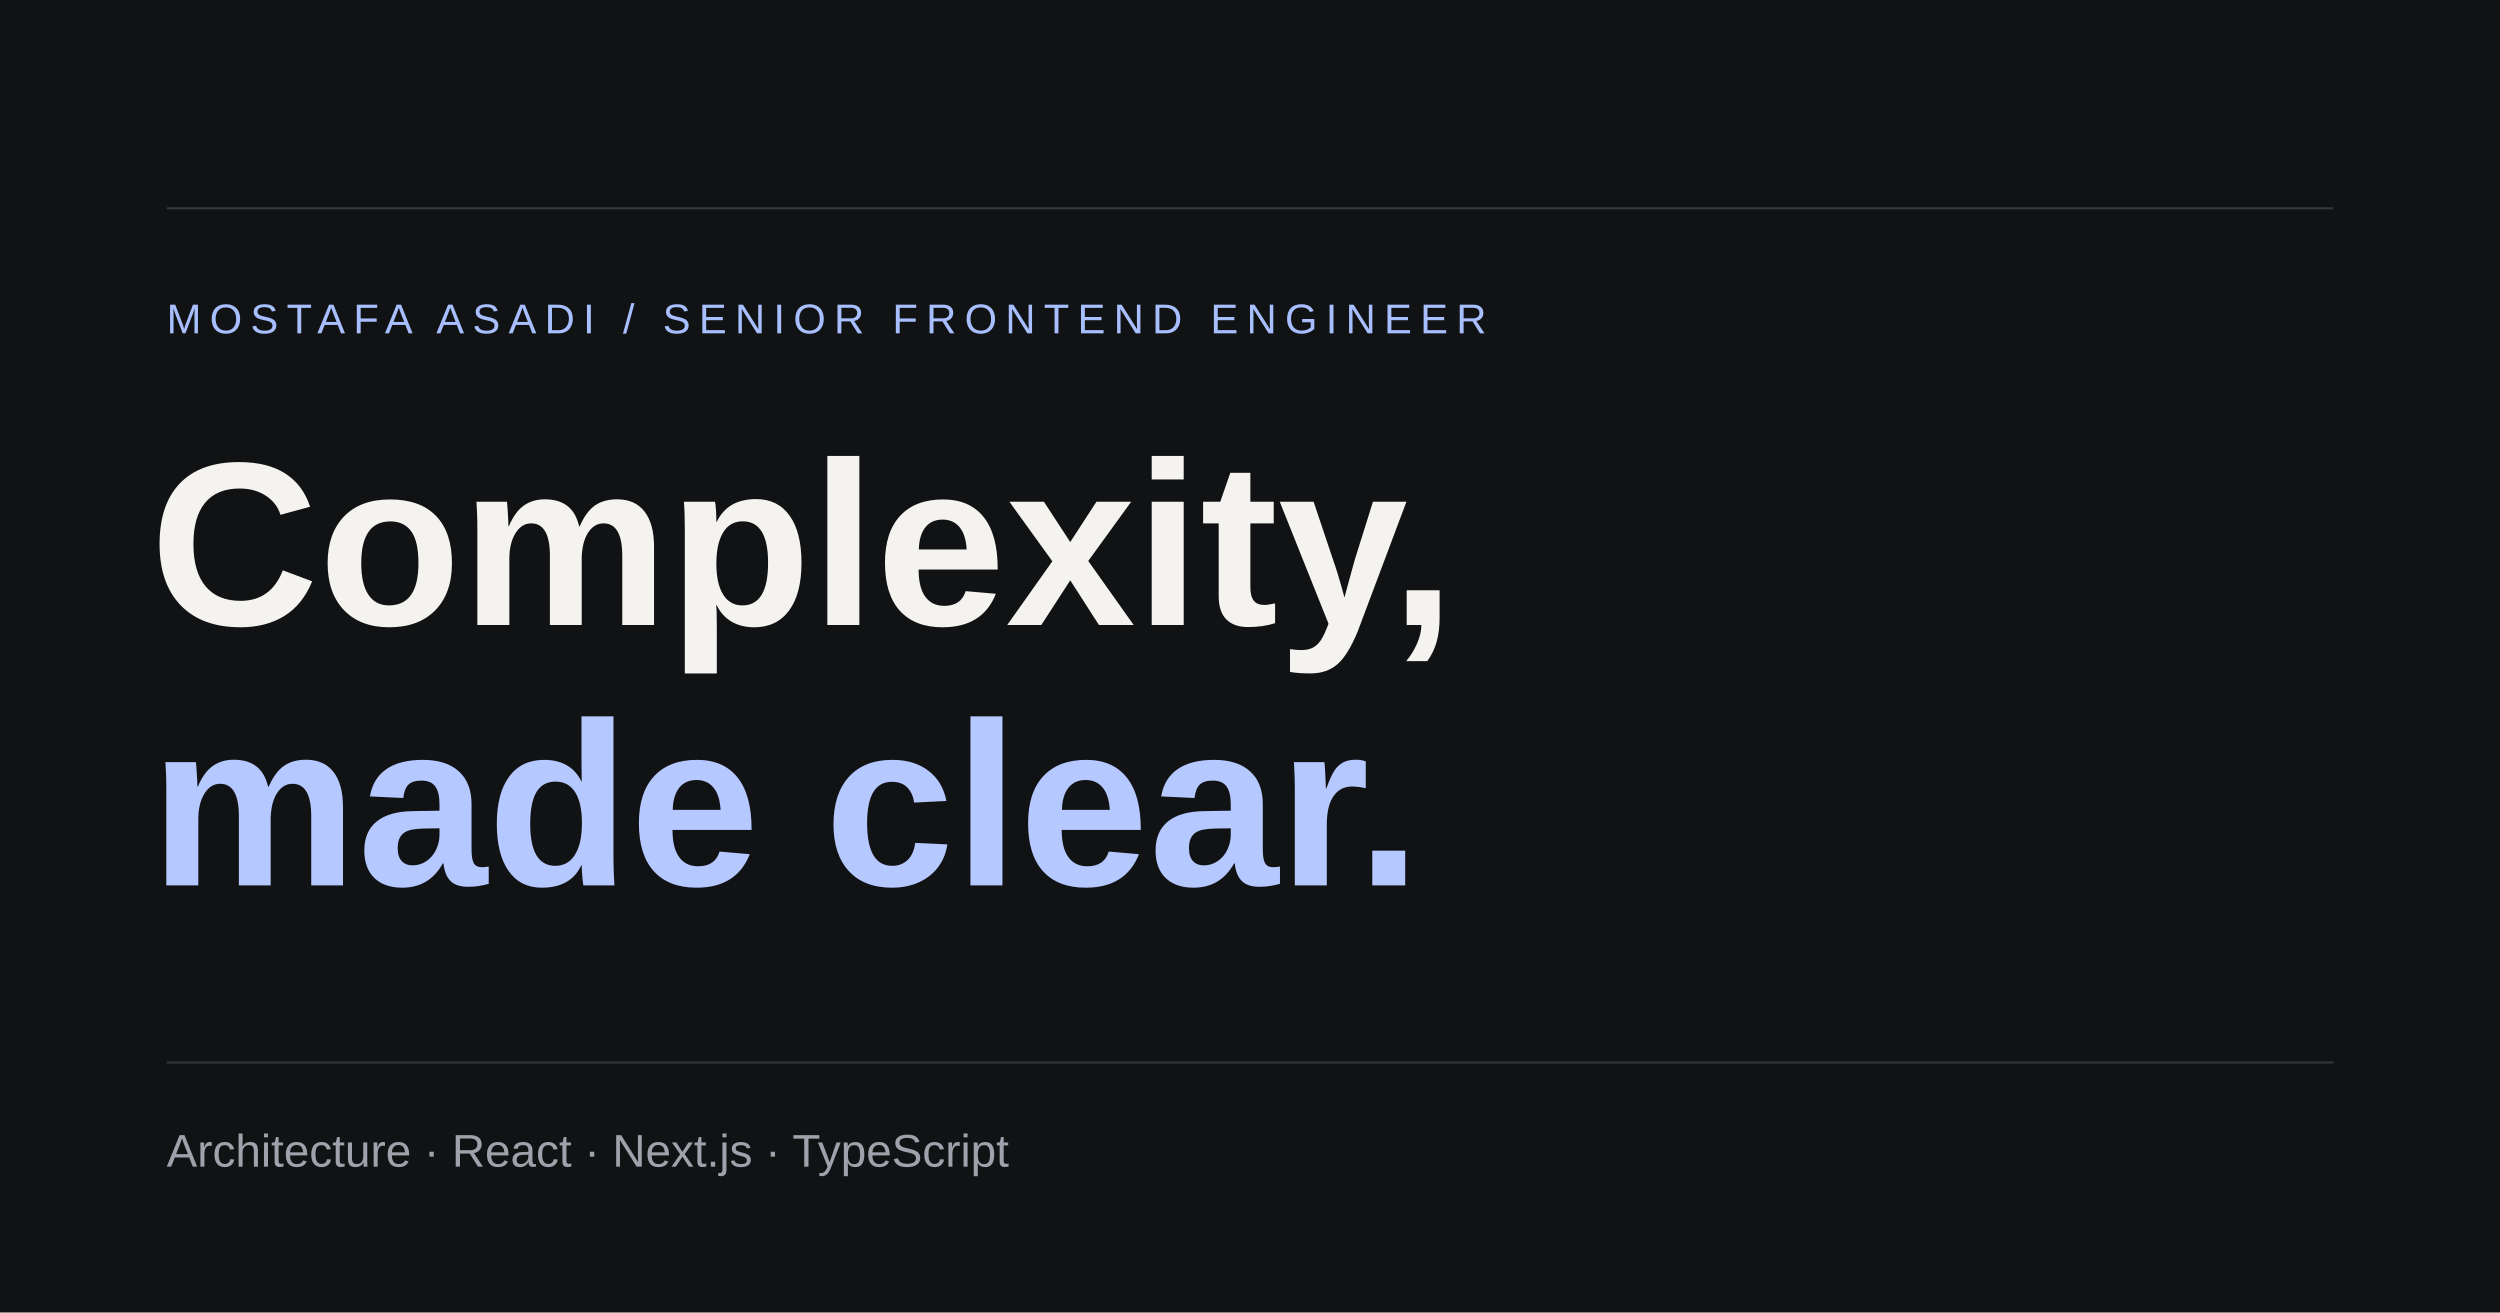
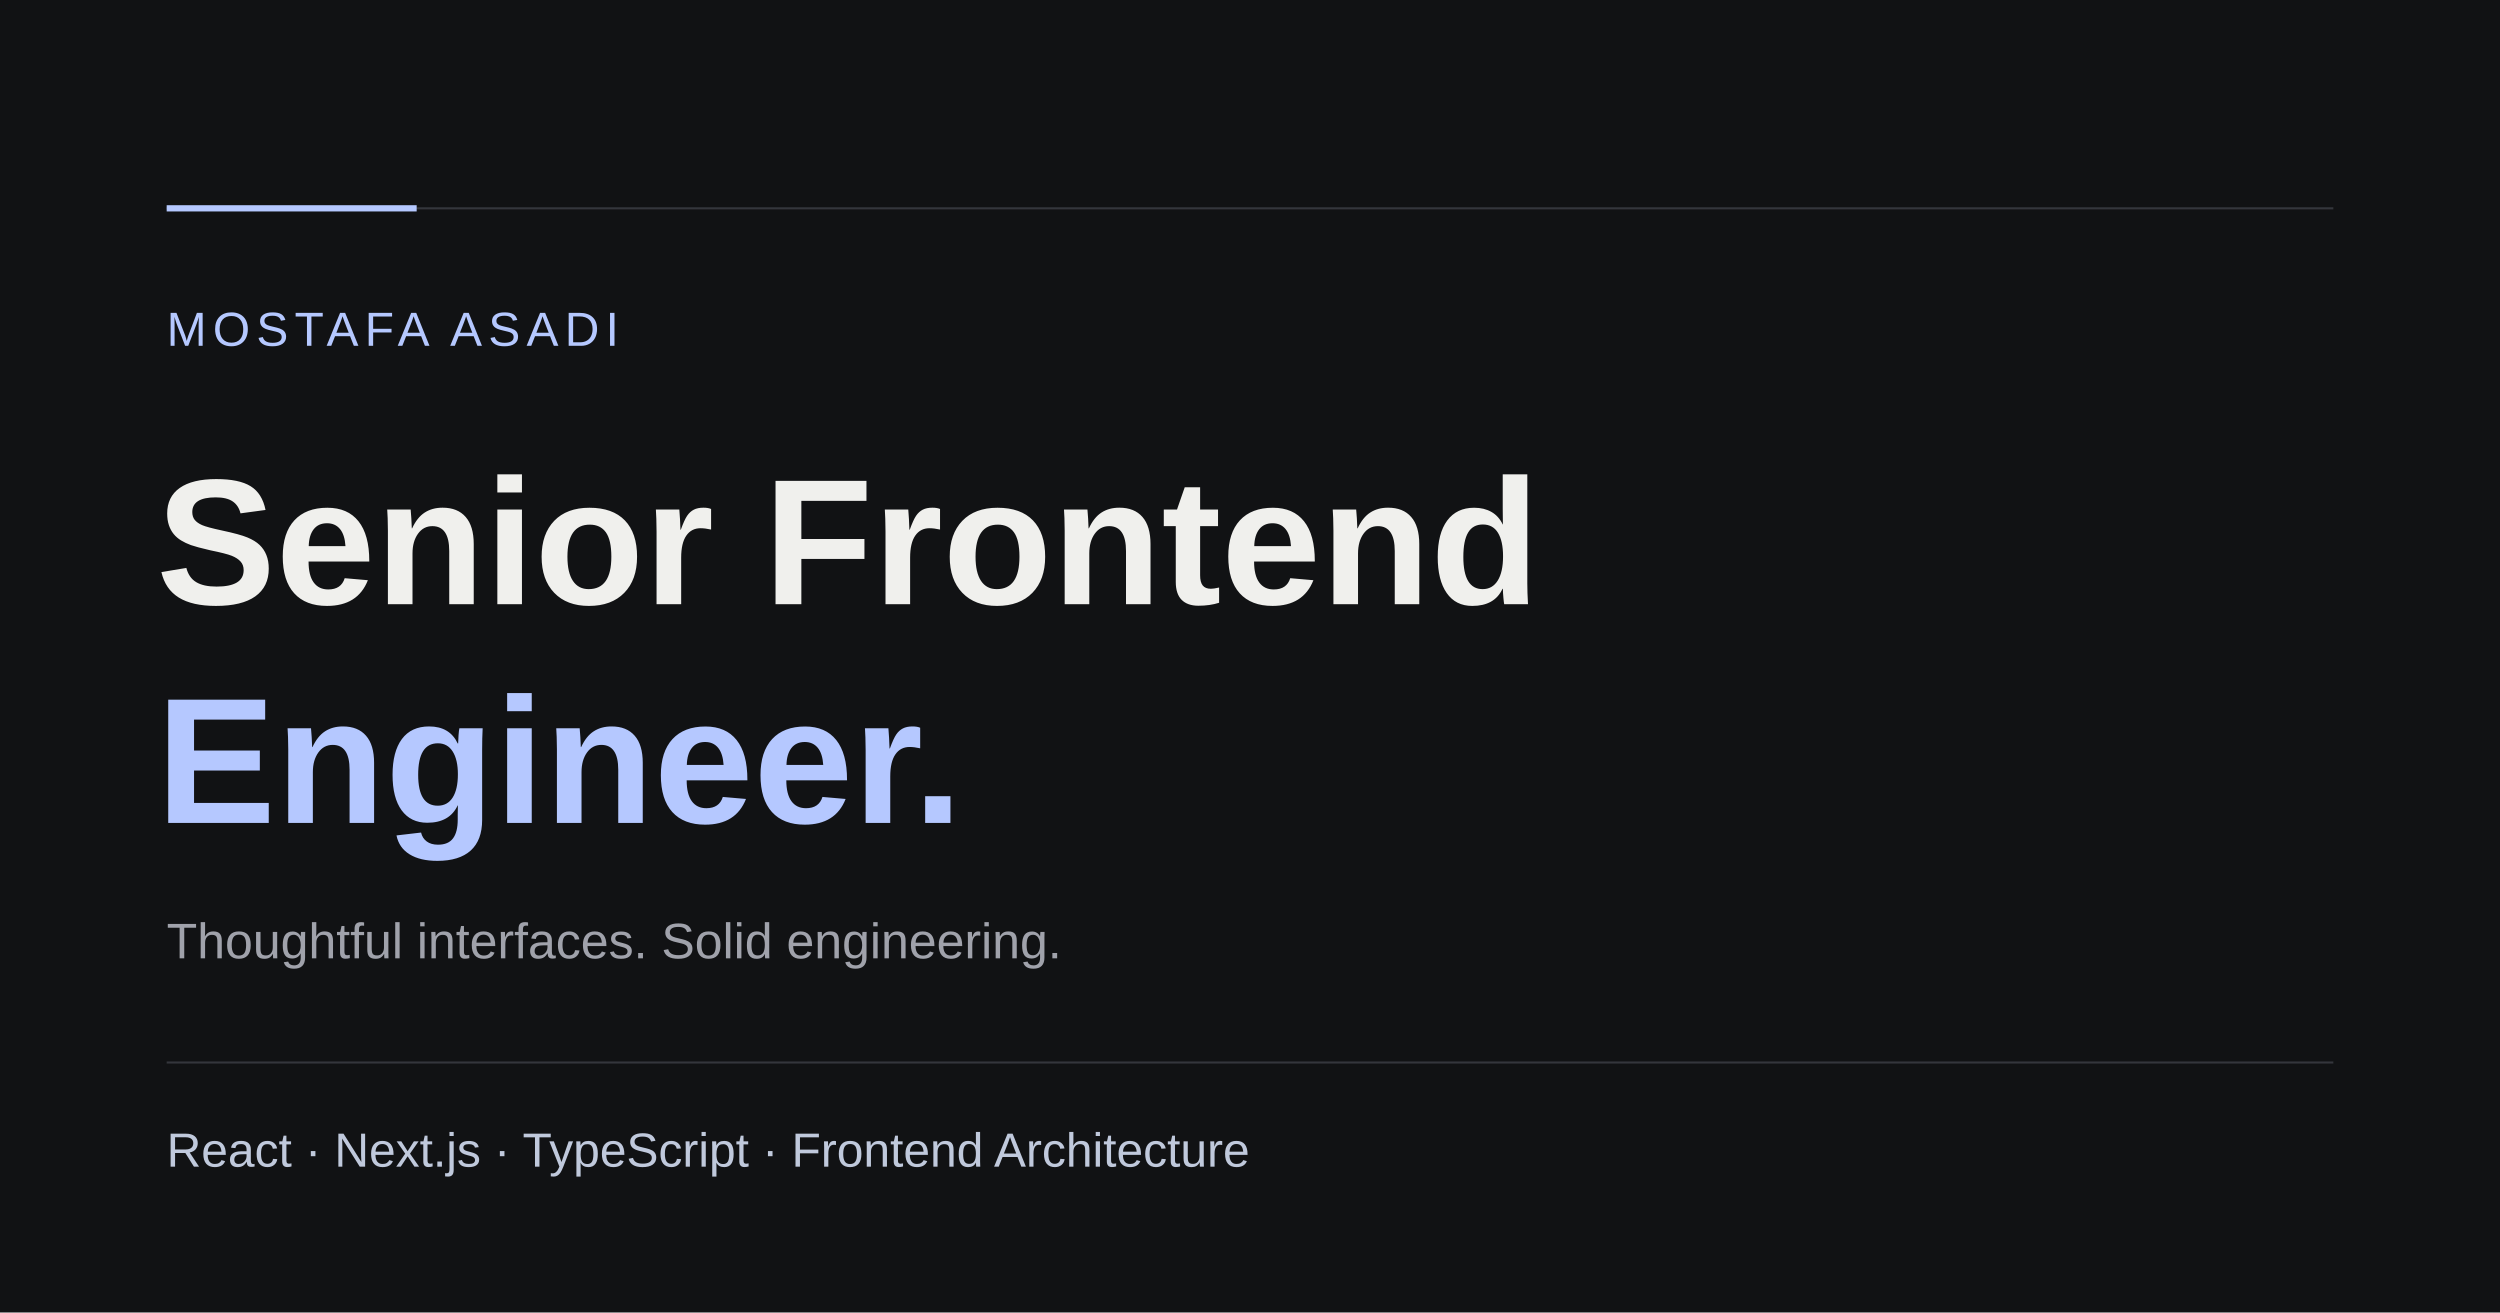
<svg xmlns="http://www.w3.org/2000/svg" width="1200" height="630" viewBox="0 0 1200 630">
  <rect width="1200" height="630" fill="#111214" />
  <path d="M80 510h1040M80 100h1040" stroke="#34363c" />
+   <path d="M80 100h120" stroke="#b5c8ff" stroke-width="3" />
  <g font-family="Arial,sans-serif">
-     <text x="80" y="160" fill="#a8bfff" font-size="20" letter-spacing="4">MOSTAFA ASADI / SENIOR FRONTEND ENGINEER</text>
-     <text x="72" y="300" fill="#f4f3ef" font-size="112" font-weight="700">Complexity,</text>
-     <text x="72" y="425" fill="#b5c8ff" font-size="112" font-weight="700">made clear.</text>
-     <text x="80" y="560" fill="#a0a2ab" font-size="22">Architecture · React · Next.js · TypeScript</text>
+     <text x="80" y="166" fill="#b5c8ff" font-size="23" letter-spacing="3">MOSTAFA ASADI</text>
+     <text x="75" y="290" fill="#f0f0ed" font-size="86" font-weight="700">Senior Frontend</text>
+     <text x="75" y="395" fill="#b5c8ff" font-size="86" font-weight="700">Engineer.</text>
+     <text x="80" y="460" fill="#a0a2ab" font-size="24">Thoughtful interfaces. Solid engineering.</text>
+     <text x="80" y="560" fill="#c0c9dc" font-size="23">React · Next.js · TypeScript · Frontend Architecture</text>
  </g>
</svg>
